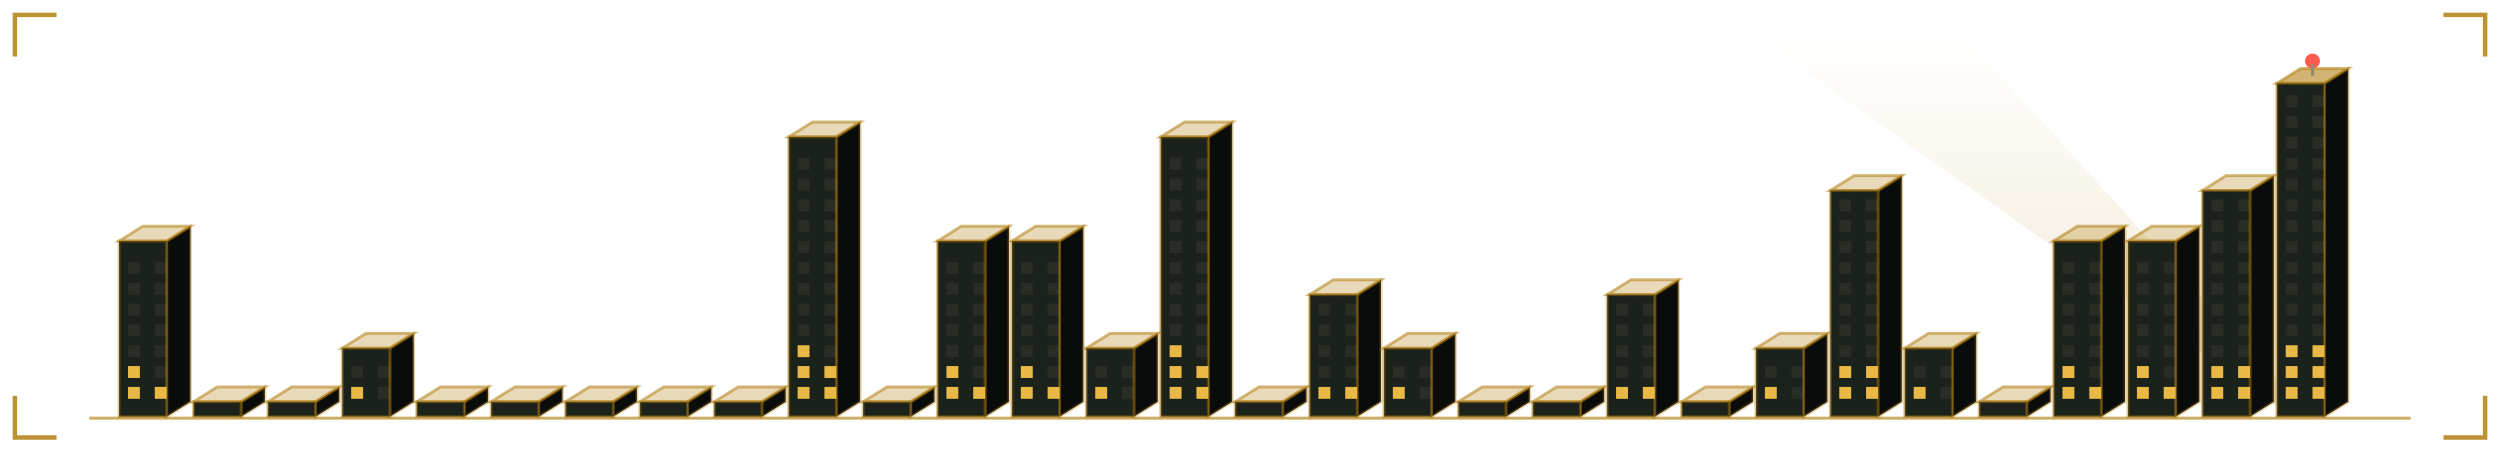
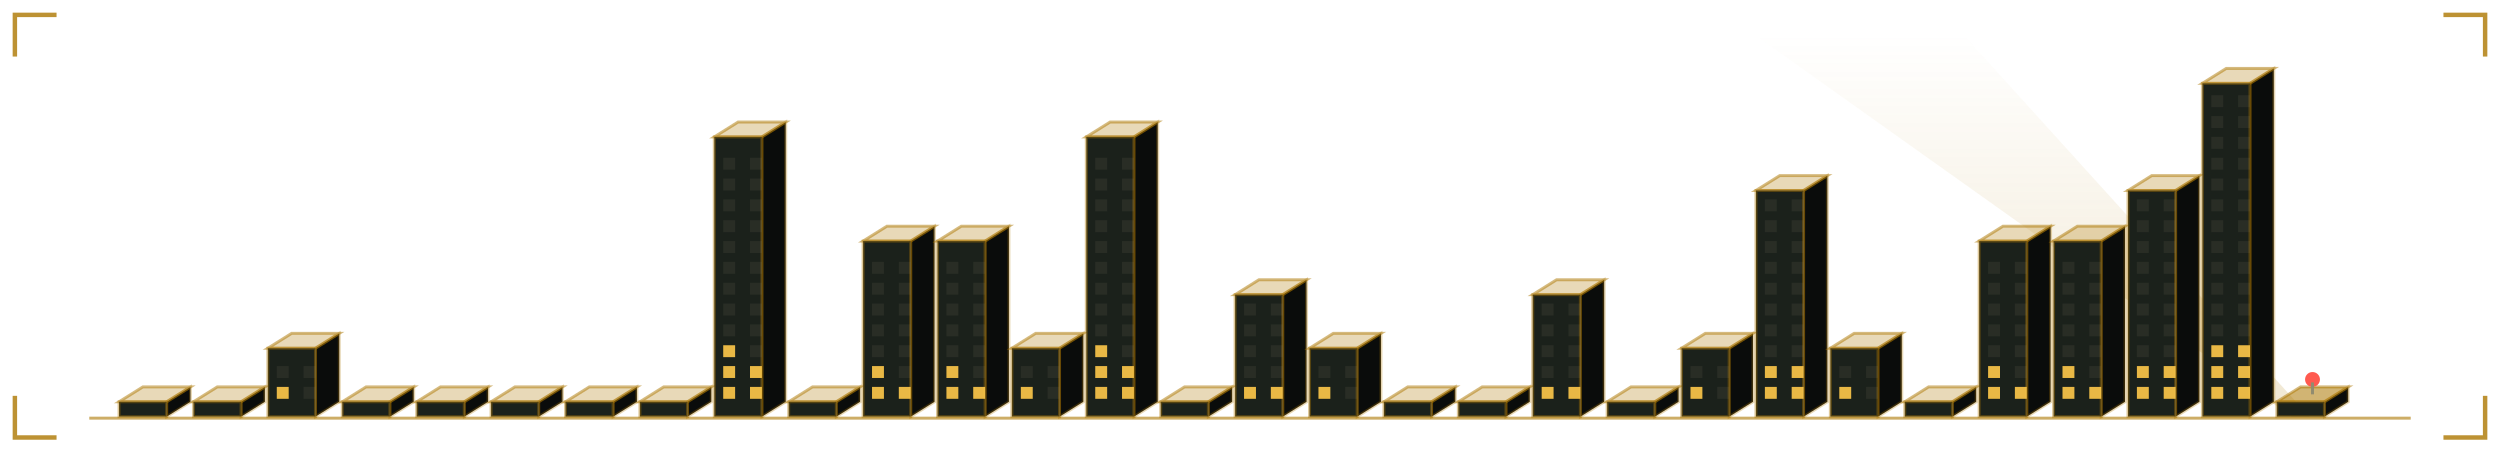
<svg xmlns="http://www.w3.org/2000/svg" viewBox="0 0 840 152" width="840" height="152" role="img" aria-labelledby="skyt skyd">
  <defs>
    <linearGradient id="skybg" x1="0" y1="0" x2="1" y2="1">
      <stop offset="0" stop-color="#1b211b" />
      <stop offset="1" stop-color="#0a0c0b" />
    </linearGradient>
  </defs>
  <style>
    .mono{font-family:ui-monospace,SFMono-Regular,Menlo,Consolas,"DejaVu Sans Mono",monospace}
    .lbl{font-size:9.5px;letter-spacing:1.6px;fill:#918c6f}
    .big{font-size:31px;font-weight:700;fill:#89763c}
    .med{font-size:15px;font-weight:700;fill:#89763c}
    .sm{font-size:11px;fill:#89763c}
    .dim{font-size:11px;fill:#918c6f}
    
    .pulse{animation:pulse 3.4s ease-in-out infinite}
    @keyframes pulse{0%,100%{opacity:1}50%{opacity:.62}}
    .win{fill:#918c6f;fill-opacity:0.12}
    .on{fill:#ffc94a;fill-opacity:0.9}
    
    .tw{animation:rise 1.1s cubic-bezier(.2,.8,.2,1) both;transform-box:fill-box;transform-origin:50% 100%}
    .fl{animation:flick 3.2s steps(1) infinite}
    .beacon{animation:blinkb 1.3s ease-in-out infinite}
    @keyframes rise{from{transform:scaleY(0.02);opacity:0}to{transform:scaleY(1);opacity:1}}
    @keyframes flick{0%,70%{fill-opacity:.9}72%,78%{fill-opacity:.15}80%,100%{fill-opacity:.9}}
    @keyframes blinkb{0%,100%{opacity:1}50%{opacity:.1}}
</style>
  <path d="M5 19V5H19M821 5H835V19M835 133V147H821M19 147H5V133" fill="none" stroke="#ac7700" stroke-width="1.5" stroke-opacity="0.8" />
  <defs>
    <linearGradient id="skyBeam" x1="0" y1="1" x2="0" y2="0">
      <stop offset="0" stop-color="#ac7700" stop-opacity="0.35" />
      <stop offset="1" stop-color="#ac7700" stop-opacity="0" />
    </linearGradient>
  </defs>
  <polygon points="770,140 776,140 660,12 590,12" fill="url(#skyBeam)" opacity="0.5">
    <animateTransform attributeName="transform" type="rotate" values="-22 773 140;30 773 140;-22 773 140" dur="11s" repeatCount="indefinite" calcMode="spline" keySplines="0.45 0 0.55 1;0.45 0 0.55 1" />
  </polygon>
  <g class="tw" style="animation-delay:0.00s">
-     <path d="M56 140V81l8 -5V135Z" fill="#0a0c0b" stroke="#ac7700" stroke-opacity="0.3" />
-     <path d="M40 81l8 -5h16l-8 5Z" fill="#ac7700" fill-opacity="0.28" stroke="#ac7700" stroke-opacity="0.5" />
-     <rect x="40" y="81" width="16" height="59" fill="#1b211b" stroke="#ac7700" stroke-opacity="0.4" />
-     <rect class="win on fl" x="43" y="130" width="4" height="4" style="animation-delay:0.00s" />
-     <rect class="win on" x="52" y="130" width="4" height="4" style="animation-delay:0.00s" />
-     <rect class="win on" x="43" y="123" width="4" height="4" style="animation-delay:0.60s" />
-     <rect class="win" x="52" y="123" width="4" height="4" />
-     <rect class="win" x="43" y="116" width="4" height="4" />
-     <rect class="win" x="52" y="116" width="4" height="4" />
-     <rect class="win" x="43" y="109" width="4" height="4" />
-     <rect class="win" x="52" y="109" width="4" height="4" />
-     <rect class="win" x="43" y="102" width="4" height="4" />
-     <rect class="win" x="52" y="102" width="4" height="4" />
-     <rect class="win" x="43" y="95" width="4" height="4" />
-     <rect class="win" x="52" y="95" width="4" height="4" />
-     <rect class="win" x="43" y="88" width="4" height="4" />
-     <rect class="win" x="52" y="88" width="4" height="4" />
+     <path d="M56 140V135l8 -5V135Z" fill="#0a0c0b" stroke="#ac7700" stroke-opacity="0.3" />
+     <path d="M40 135l8 -5h16l-8 5Z" fill="#ac7700" fill-opacity="0.28" stroke="#ac7700" stroke-opacity="0.5" />
+     <rect x="40" y="135" width="16" height="5" fill="#1b211b" stroke="#ac7700" stroke-opacity="0.4" />
  </g>
  <g class="tw" style="animation-delay:0.04s">
    <path d="M81 140V135l8 -5V135Z" fill="#0a0c0b" stroke="#ac7700" stroke-opacity="0.3" />
    <path d="M65 135l8 -5h16l-8 5Z" fill="#ac7700" fill-opacity="0.28" stroke="#ac7700" stroke-opacity="0.5" />
    <rect x="65" y="135" width="16" height="5" fill="#1b211b" stroke="#ac7700" stroke-opacity="0.4" />
  </g>
  <g class="tw" style="animation-delay:0.08s">
-     <path d="M106 140V135l8 -5V135Z" fill="#0a0c0b" stroke="#ac7700" stroke-opacity="0.3" />
-     <path d="M90 135l8 -5h16l-8 5Z" fill="#ac7700" fill-opacity="0.28" stroke="#ac7700" stroke-opacity="0.5" />
-     <rect x="90" y="135" width="16" height="5" fill="#1b211b" stroke="#ac7700" stroke-opacity="0.4" />
+     <path d="M106 140V117l8 -5V135Z" fill="#0a0c0b" stroke="#ac7700" stroke-opacity="0.3" />
+     <path d="M90 117l8 -5h16l-8 5Z" fill="#ac7700" fill-opacity="0.28" stroke="#ac7700" stroke-opacity="0.5" />
+     <rect x="90" y="117" width="16" height="23" fill="#1b211b" stroke="#ac7700" stroke-opacity="0.4" />
+     <rect class="win on" x="93" y="130" width="4" height="4" style="animation-delay:0.74s" />
+     <rect class="win" x="102" y="130" width="4" height="4" />
+     <rect class="win" x="93" y="123" width="4" height="4" />
+     <rect class="win" x="102" y="123" width="4" height="4" />
  </g>
  <g class="tw" style="animation-delay:0.12s">
-     <path d="M131 140V117l8 -5V135Z" fill="#0a0c0b" stroke="#ac7700" stroke-opacity="0.3" />
-     <path d="M115 117l8 -5h16l-8 5Z" fill="#ac7700" fill-opacity="0.28" stroke="#ac7700" stroke-opacity="0.5" />
-     <rect x="115" y="117" width="16" height="23" fill="#1b211b" stroke="#ac7700" stroke-opacity="0.4" />
-     <rect class="win on" x="118" y="130" width="4" height="4" style="animation-delay:1.11s" />
-     <rect class="win" x="127" y="130" width="4" height="4" />
-     <rect class="win" x="118" y="123" width="4" height="4" />
-     <rect class="win" x="127" y="123" width="4" height="4" />
+     <path d="M131 140V135l8 -5V135Z" fill="#0a0c0b" stroke="#ac7700" stroke-opacity="0.3" />
+     <path d="M115 135l8 -5h16l-8 5Z" fill="#ac7700" fill-opacity="0.28" stroke="#ac7700" stroke-opacity="0.5" />
+     <rect x="115" y="135" width="16" height="5" fill="#1b211b" stroke="#ac7700" stroke-opacity="0.4" />
  </g>
  <g class="tw" style="animation-delay:0.16s">
    <path d="M156 140V135l8 -5V135Z" fill="#0a0c0b" stroke="#ac7700" stroke-opacity="0.3" />
    <path d="M140 135l8 -5h16l-8 5Z" fill="#ac7700" fill-opacity="0.28" stroke="#ac7700" stroke-opacity="0.5" />
    <rect x="140" y="135" width="16" height="5" fill="#1b211b" stroke="#ac7700" stroke-opacity="0.4" />
  </g>
  <g class="tw" style="animation-delay:0.20s">
    <path d="M181 140V135l8 -5V135Z" fill="#0a0c0b" stroke="#ac7700" stroke-opacity="0.3" />
    <path d="M165 135l8 -5h16l-8 5Z" fill="#ac7700" fill-opacity="0.28" stroke="#ac7700" stroke-opacity="0.5" />
    <rect x="165" y="135" width="16" height="5" fill="#1b211b" stroke="#ac7700" stroke-opacity="0.4" />
  </g>
  <g class="tw" style="animation-delay:0.24s">
    <path d="M206 140V135l8 -5V135Z" fill="#0a0c0b" stroke="#ac7700" stroke-opacity="0.3" />
    <path d="M190 135l8 -5h16l-8 5Z" fill="#ac7700" fill-opacity="0.28" stroke="#ac7700" stroke-opacity="0.5" />
    <rect x="190" y="135" width="16" height="5" fill="#1b211b" stroke="#ac7700" stroke-opacity="0.4" />
  </g>
  <g class="tw" style="animation-delay:0.28s">
    <path d="M231 140V135l8 -5V135Z" fill="#0a0c0b" stroke="#ac7700" stroke-opacity="0.3" />
    <path d="M215 135l8 -5h16l-8 5Z" fill="#ac7700" fill-opacity="0.28" stroke="#ac7700" stroke-opacity="0.5" />
    <rect x="215" y="135" width="16" height="5" fill="#1b211b" stroke="#ac7700" stroke-opacity="0.4" />
  </g>
  <g class="tw" style="animation-delay:0.32s">
-     <path d="M256 140V135l8 -5V135Z" fill="#0a0c0b" stroke="#ac7700" stroke-opacity="0.3" />
-     <path d="M240 135l8 -5h16l-8 5Z" fill="#ac7700" fill-opacity="0.28" stroke="#ac7700" stroke-opacity="0.5" />
-     <rect x="240" y="135" width="16" height="5" fill="#1b211b" stroke="#ac7700" stroke-opacity="0.4" />
+     <path d="M256 140V46l8 -5V135Z" fill="#0a0c0b" stroke="#ac7700" stroke-opacity="0.3" />
+     <path d="M240 46l8 -5h16l-8 5Z" fill="#ac7700" fill-opacity="0.28" stroke="#ac7700" stroke-opacity="0.5" />
+     <rect x="240" y="46" width="16" height="94" fill="#1b211b" stroke="#ac7700" stroke-opacity="0.4" />
+     <rect class="win on" x="243" y="130" width="4" height="4" style="animation-delay:2.96s" />
+     <rect class="win on" x="252" y="130" width="4" height="4" style="animation-delay:2.96s" />
+     <rect class="win on" x="243" y="123" width="4" height="4" style="animation-delay:0.56s" />
+     <rect class="win on fl" x="252" y="123" width="4" height="4" style="animation-delay:0.56s" />
+     <rect class="win on fl" x="243" y="116" width="4" height="4" style="animation-delay:1.16s" />
+     <rect class="win" x="252" y="116" width="4" height="4" />
+     <rect class="win" x="243" y="109" width="4" height="4" />
+     <rect class="win" x="252" y="109" width="4" height="4" />
+     <rect class="win" x="243" y="102" width="4" height="4" />
+     <rect class="win" x="252" y="102" width="4" height="4" />
+     <rect class="win" x="243" y="95" width="4" height="4" />
+     <rect class="win" x="252" y="95" width="4" height="4" />
+     <rect class="win" x="243" y="88" width="4" height="4" />
+     <rect class="win" x="252" y="88" width="4" height="4" />
+     <rect class="win" x="243" y="81" width="4" height="4" />
+     <rect class="win" x="252" y="81" width="4" height="4" />
+     <rect class="win" x="243" y="74" width="4" height="4" />
+     <rect class="win" x="252" y="74" width="4" height="4" />
+     <rect class="win" x="243" y="67" width="4" height="4" />
+     <rect class="win" x="252" y="67" width="4" height="4" />
+     <rect class="win" x="243" y="60" width="4" height="4" />
+     <rect class="win" x="252" y="60" width="4" height="4" />
+     <rect class="win" x="243" y="53" width="4" height="4" />
+     <rect class="win" x="252" y="53" width="4" height="4" />
  </g>
  <g class="tw" style="animation-delay:0.36s">
-     <path d="M281 140V46l8 -5V135Z" fill="#0a0c0b" stroke="#ac7700" stroke-opacity="0.3" />
-     <path d="M265 46l8 -5h16l-8 5Z" fill="#ac7700" fill-opacity="0.28" stroke="#ac7700" stroke-opacity="0.5" />
-     <rect x="265" y="46" width="16" height="94" fill="#1b211b" stroke="#ac7700" stroke-opacity="0.4" />
-     <rect class="win on" x="268" y="130" width="4" height="4" style="animation-delay:0.33s" />
-     <rect class="win on fl" x="277" y="130" width="4" height="4" style="animation-delay:0.33s" />
-     <rect class="win on fl" x="268" y="123" width="4" height="4" style="animation-delay:0.93s" />
-     <rect class="win on" x="277" y="123" width="4" height="4" style="animation-delay:0.93s" />
-     <rect class="win on" x="268" y="116" width="4" height="4" style="animation-delay:1.53s" />
-     <rect class="win" x="277" y="116" width="4" height="4" />
-     <rect class="win" x="268" y="109" width="4" height="4" />
-     <rect class="win" x="277" y="109" width="4" height="4" />
-     <rect class="win" x="268" y="102" width="4" height="4" />
-     <rect class="win" x="277" y="102" width="4" height="4" />
-     <rect class="win" x="268" y="95" width="4" height="4" />
-     <rect class="win" x="277" y="95" width="4" height="4" />
-     <rect class="win" x="268" y="88" width="4" height="4" />
-     <rect class="win" x="277" y="88" width="4" height="4" />
-     <rect class="win" x="268" y="81" width="4" height="4" />
-     <rect class="win" x="277" y="81" width="4" height="4" />
-     <rect class="win" x="268" y="74" width="4" height="4" />
-     <rect class="win" x="277" y="74" width="4" height="4" />
-     <rect class="win" x="268" y="67" width="4" height="4" />
-     <rect class="win" x="277" y="67" width="4" height="4" />
-     <rect class="win" x="268" y="60" width="4" height="4" />
-     <rect class="win" x="277" y="60" width="4" height="4" />
-     <rect class="win" x="268" y="53" width="4" height="4" />
-     <rect class="win" x="277" y="53" width="4" height="4" />
+     <path d="M281 140V135l8 -5V135Z" fill="#0a0c0b" stroke="#ac7700" stroke-opacity="0.3" />
+     <path d="M265 135l8 -5h16l-8 5Z" fill="#ac7700" fill-opacity="0.28" stroke="#ac7700" stroke-opacity="0.5" />
+     <rect x="265" y="135" width="16" height="5" fill="#1b211b" stroke="#ac7700" stroke-opacity="0.4" />
  </g>
  <g class="tw" style="animation-delay:0.40s">
-     <path d="M306 140V135l8 -5V135Z" fill="#0a0c0b" stroke="#ac7700" stroke-opacity="0.3" />
-     <path d="M290 135l8 -5h16l-8 5Z" fill="#ac7700" fill-opacity="0.28" stroke="#ac7700" stroke-opacity="0.5" />
-     <rect x="290" y="135" width="16" height="5" fill="#1b211b" stroke="#ac7700" stroke-opacity="0.4" />
+     <path d="M306 140V81l8 -5V135Z" fill="#0a0c0b" stroke="#ac7700" stroke-opacity="0.3" />
+     <path d="M290 81l8 -5h16l-8 5Z" fill="#ac7700" fill-opacity="0.28" stroke="#ac7700" stroke-opacity="0.5" />
+     <rect x="290" y="81" width="16" height="59" fill="#1b211b" stroke="#ac7700" stroke-opacity="0.4" />
+     <rect class="win on fl" x="293" y="130" width="4" height="4" style="animation-delay:0.70s" />
+     <rect class="win on" x="302" y="130" width="4" height="4" style="animation-delay:0.70s" />
+     <rect class="win on" x="293" y="123" width="4" height="4" style="animation-delay:1.30s" />
+     <rect class="win" x="302" y="123" width="4" height="4" />
+     <rect class="win" x="293" y="116" width="4" height="4" />
+     <rect class="win" x="302" y="116" width="4" height="4" />
+     <rect class="win" x="293" y="109" width="4" height="4" />
+     <rect class="win" x="302" y="109" width="4" height="4" />
+     <rect class="win" x="293" y="102" width="4" height="4" />
+     <rect class="win" x="302" y="102" width="4" height="4" />
+     <rect class="win" x="293" y="95" width="4" height="4" />
+     <rect class="win" x="302" y="95" width="4" height="4" />
+     <rect class="win" x="293" y="88" width="4" height="4" />
+     <rect class="win" x="302" y="88" width="4" height="4" />
  </g>
  <g class="tw" style="animation-delay:0.44s">
    <path d="M331 140V81l8 -5V135Z" fill="#0a0c0b" stroke="#ac7700" stroke-opacity="0.3" />
    <path d="M315 81l8 -5h16l-8 5Z" fill="#ac7700" fill-opacity="0.28" stroke="#ac7700" stroke-opacity="0.5" />
    <rect x="315" y="81" width="16" height="59" fill="#1b211b" stroke="#ac7700" stroke-opacity="0.4" />
    <rect class="win on" x="318" y="130" width="4" height="4" style="animation-delay:1.07s" />
    <rect class="win on" x="327" y="130" width="4" height="4" style="animation-delay:1.07s" />
    <rect class="win on" x="318" y="123" width="4" height="4" style="animation-delay:1.67s" />
    <rect class="win" x="327" y="123" width="4" height="4" />
    <rect class="win" x="318" y="116" width="4" height="4" />
    <rect class="win" x="327" y="116" width="4" height="4" />
    <rect class="win" x="318" y="109" width="4" height="4" />
    <rect class="win" x="327" y="109" width="4" height="4" />
    <rect class="win" x="318" y="102" width="4" height="4" />
    <rect class="win" x="327" y="102" width="4" height="4" />
    <rect class="win" x="318" y="95" width="4" height="4" />
    <rect class="win" x="327" y="95" width="4" height="4" />
    <rect class="win" x="318" y="88" width="4" height="4" />
    <rect class="win" x="327" y="88" width="4" height="4" />
  </g>
  <g class="tw" style="animation-delay:0.48s">
-     <path d="M356 140V81l8 -5V135Z" fill="#0a0c0b" stroke="#ac7700" stroke-opacity="0.3" />
-     <path d="M340 81l8 -5h16l-8 5Z" fill="#ac7700" fill-opacity="0.28" stroke="#ac7700" stroke-opacity="0.5" />
-     <rect x="340" y="81" width="16" height="59" fill="#1b211b" stroke="#ac7700" stroke-opacity="0.4" />
+     <path d="M356 140V117l8 -5V135Z" fill="#0a0c0b" stroke="#ac7700" stroke-opacity="0.3" />
+     <path d="M340 117l8 -5h16l-8 5Z" fill="#ac7700" fill-opacity="0.28" stroke="#ac7700" stroke-opacity="0.5" />
+     <rect x="340" y="117" width="16" height="23" fill="#1b211b" stroke="#ac7700" stroke-opacity="0.4" />
    <rect class="win on" x="343" y="130" width="4" height="4" style="animation-delay:1.44s" />
-     <rect class="win on" x="352" y="130" width="4" height="4" style="animation-delay:1.44s" />
-     <rect class="win on" x="343" y="123" width="4" height="4" style="animation-delay:2.04s" />
+     <rect class="win" x="352" y="130" width="4" height="4" />
+     <rect class="win" x="343" y="123" width="4" height="4" />
    <rect class="win" x="352" y="123" width="4" height="4" />
-     <rect class="win" x="343" y="116" width="4" height="4" />
-     <rect class="win" x="352" y="116" width="4" height="4" />
-     <rect class="win" x="343" y="109" width="4" height="4" />
-     <rect class="win" x="352" y="109" width="4" height="4" />
-     <rect class="win" x="343" y="102" width="4" height="4" />
-     <rect class="win" x="352" y="102" width="4" height="4" />
-     <rect class="win" x="343" y="95" width="4" height="4" />
-     <rect class="win" x="352" y="95" width="4" height="4" />
-     <rect class="win" x="343" y="88" width="4" height="4" />
-     <rect class="win" x="352" y="88" width="4" height="4" />
  </g>
  <g class="tw" style="animation-delay:0.52s">
-     <path d="M381 140V117l8 -5V135Z" fill="#0a0c0b" stroke="#ac7700" stroke-opacity="0.3" />
-     <path d="M365 117l8 -5h16l-8 5Z" fill="#ac7700" fill-opacity="0.28" stroke="#ac7700" stroke-opacity="0.5" />
-     <rect x="365" y="117" width="16" height="23" fill="#1b211b" stroke="#ac7700" stroke-opacity="0.4" />
+     <path d="M381 140V46l8 -5V135Z" fill="#0a0c0b" stroke="#ac7700" stroke-opacity="0.3" />
+     <path d="M365 46l8 -5h16l-8 5Z" fill="#ac7700" fill-opacity="0.28" stroke="#ac7700" stroke-opacity="0.5" />
+     <rect x="365" y="46" width="16" height="94" fill="#1b211b" stroke="#ac7700" stroke-opacity="0.4" />
    <rect class="win on" x="368" y="130" width="4" height="4" style="animation-delay:1.81s" />
-     <rect class="win" x="377" y="130" width="4" height="4" />
-     <rect class="win" x="368" y="123" width="4" height="4" />
-     <rect class="win" x="377" y="123" width="4" height="4" />
+     <rect class="win on" x="377" y="130" width="4" height="4" style="animation-delay:1.81s" />
+     <rect class="win on" x="368" y="123" width="4" height="4" style="animation-delay:2.41s" />
+     <rect class="win on fl" x="377" y="123" width="4" height="4" style="animation-delay:2.41s" />
+     <rect class="win on fl" x="368" y="116" width="4" height="4" style="animation-delay:0.01s" />
+     <rect class="win" x="377" y="116" width="4" height="4" />
+     <rect class="win" x="368" y="109" width="4" height="4" />
+     <rect class="win" x="377" y="109" width="4" height="4" />
+     <rect class="win" x="368" y="102" width="4" height="4" />
+     <rect class="win" x="377" y="102" width="4" height="4" />
+     <rect class="win" x="368" y="95" width="4" height="4" />
+     <rect class="win" x="377" y="95" width="4" height="4" />
+     <rect class="win" x="368" y="88" width="4" height="4" />
+     <rect class="win" x="377" y="88" width="4" height="4" />
+     <rect class="win" x="368" y="81" width="4" height="4" />
+     <rect class="win" x="377" y="81" width="4" height="4" />
+     <rect class="win" x="368" y="74" width="4" height="4" />
+     <rect class="win" x="377" y="74" width="4" height="4" />
+     <rect class="win" x="368" y="67" width="4" height="4" />
+     <rect class="win" x="377" y="67" width="4" height="4" />
+     <rect class="win" x="368" y="60" width="4" height="4" />
+     <rect class="win" x="377" y="60" width="4" height="4" />
+     <rect class="win" x="368" y="53" width="4" height="4" />
+     <rect class="win" x="377" y="53" width="4" height="4" />
  </g>
  <g class="tw" style="animation-delay:0.56s">
-     <path d="M406 140V46l8 -5V135Z" fill="#0a0c0b" stroke="#ac7700" stroke-opacity="0.3" />
-     <path d="M390 46l8 -5h16l-8 5Z" fill="#ac7700" fill-opacity="0.28" stroke="#ac7700" stroke-opacity="0.5" />
-     <rect x="390" y="46" width="16" height="94" fill="#1b211b" stroke="#ac7700" stroke-opacity="0.4" />
-     <rect class="win on" x="393" y="130" width="4" height="4" style="animation-delay:2.18s" />
-     <rect class="win on fl" x="402" y="130" width="4" height="4" style="animation-delay:2.18s" />
-     <rect class="win on fl" x="393" y="123" width="4" height="4" style="animation-delay:2.78s" />
-     <rect class="win on" x="402" y="123" width="4" height="4" style="animation-delay:2.78s" />
-     <rect class="win on" x="393" y="116" width="4" height="4" style="animation-delay:0.38s" />
-     <rect class="win" x="402" y="116" width="4" height="4" />
-     <rect class="win" x="393" y="109" width="4" height="4" />
-     <rect class="win" x="402" y="109" width="4" height="4" />
-     <rect class="win" x="393" y="102" width="4" height="4" />
-     <rect class="win" x="402" y="102" width="4" height="4" />
-     <rect class="win" x="393" y="95" width="4" height="4" />
-     <rect class="win" x="402" y="95" width="4" height="4" />
-     <rect class="win" x="393" y="88" width="4" height="4" />
-     <rect class="win" x="402" y="88" width="4" height="4" />
-     <rect class="win" x="393" y="81" width="4" height="4" />
-     <rect class="win" x="402" y="81" width="4" height="4" />
-     <rect class="win" x="393" y="74" width="4" height="4" />
-     <rect class="win" x="402" y="74" width="4" height="4" />
-     <rect class="win" x="393" y="67" width="4" height="4" />
-     <rect class="win" x="402" y="67" width="4" height="4" />
-     <rect class="win" x="393" y="60" width="4" height="4" />
-     <rect class="win" x="402" y="60" width="4" height="4" />
-     <rect class="win" x="393" y="53" width="4" height="4" />
-     <rect class="win" x="402" y="53" width="4" height="4" />
+     <path d="M406 140V135l8 -5V135Z" fill="#0a0c0b" stroke="#ac7700" stroke-opacity="0.3" />
+     <path d="M390 135l8 -5h16l-8 5Z" fill="#ac7700" fill-opacity="0.28" stroke="#ac7700" stroke-opacity="0.5" />
+     <rect x="390" y="135" width="16" height="5" fill="#1b211b" stroke="#ac7700" stroke-opacity="0.4" />
  </g>
  <g class="tw" style="animation-delay:0.60s">
-     <path d="M431 140V135l8 -5V135Z" fill="#0a0c0b" stroke="#ac7700" stroke-opacity="0.3" />
-     <path d="M415 135l8 -5h16l-8 5Z" fill="#ac7700" fill-opacity="0.28" stroke="#ac7700" stroke-opacity="0.5" />
-     <rect x="415" y="135" width="16" height="5" fill="#1b211b" stroke="#ac7700" stroke-opacity="0.4" />
+     <path d="M431 140V99l8 -5V135Z" fill="#0a0c0b" stroke="#ac7700" stroke-opacity="0.3" />
+     <path d="M415 99l8 -5h16l-8 5Z" fill="#ac7700" fill-opacity="0.28" stroke="#ac7700" stroke-opacity="0.5" />
+     <rect x="415" y="99" width="16" height="41" fill="#1b211b" stroke="#ac7700" stroke-opacity="0.4" />
+     <rect class="win on fl" x="418" y="130" width="4" height="4" style="animation-delay:2.55s" />
+     <rect class="win on" x="427" y="130" width="4" height="4" style="animation-delay:2.55s" />
+     <rect class="win" x="418" y="123" width="4" height="4" />
+     <rect class="win" x="427" y="123" width="4" height="4" />
+     <rect class="win" x="418" y="116" width="4" height="4" />
+     <rect class="win" x="427" y="116" width="4" height="4" />
+     <rect class="win" x="418" y="109" width="4" height="4" />
+     <rect class="win" x="427" y="109" width="4" height="4" />
+     <rect class="win" x="418" y="102" width="4" height="4" />
+     <rect class="win" x="427" y="102" width="4" height="4" />
  </g>
  <g class="tw" style="animation-delay:0.64s">
-     <path d="M456 140V99l8 -5V135Z" fill="#0a0c0b" stroke="#ac7700" stroke-opacity="0.3" />
-     <path d="M440 99l8 -5h16l-8 5Z" fill="#ac7700" fill-opacity="0.28" stroke="#ac7700" stroke-opacity="0.5" />
-     <rect x="440" y="99" width="16" height="41" fill="#1b211b" stroke="#ac7700" stroke-opacity="0.4" />
+     <path d="M456 140V117l8 -5V135Z" fill="#0a0c0b" stroke="#ac7700" stroke-opacity="0.3" />
+     <path d="M440 117l8 -5h16l-8 5Z" fill="#ac7700" fill-opacity="0.28" stroke="#ac7700" stroke-opacity="0.5" />
+     <rect x="440" y="117" width="16" height="23" fill="#1b211b" stroke="#ac7700" stroke-opacity="0.4" />
    <rect class="win on" x="443" y="130" width="4" height="4" style="animation-delay:2.92s" />
-     <rect class="win on" x="452" y="130" width="4" height="4" style="animation-delay:2.92s" />
+     <rect class="win" x="452" y="130" width="4" height="4" />
    <rect class="win" x="443" y="123" width="4" height="4" />
    <rect class="win" x="452" y="123" width="4" height="4" />
-     <rect class="win" x="443" y="116" width="4" height="4" />
-     <rect class="win" x="452" y="116" width="4" height="4" />
-     <rect class="win" x="443" y="109" width="4" height="4" />
-     <rect class="win" x="452" y="109" width="4" height="4" />
-     <rect class="win" x="443" y="102" width="4" height="4" />
-     <rect class="win" x="452" y="102" width="4" height="4" />
  </g>
  <g class="tw" style="animation-delay:0.68s">
-     <path d="M481 140V117l8 -5V135Z" fill="#0a0c0b" stroke="#ac7700" stroke-opacity="0.3" />
-     <path d="M465 117l8 -5h16l-8 5Z" fill="#ac7700" fill-opacity="0.28" stroke="#ac7700" stroke-opacity="0.5" />
-     <rect x="465" y="117" width="16" height="23" fill="#1b211b" stroke="#ac7700" stroke-opacity="0.4" />
-     <rect class="win on" x="468" y="130" width="4" height="4" style="animation-delay:0.29s" />
-     <rect class="win" x="477" y="130" width="4" height="4" />
-     <rect class="win" x="468" y="123" width="4" height="4" />
-     <rect class="win" x="477" y="123" width="4" height="4" />
+     <path d="M481 140V135l8 -5V135Z" fill="#0a0c0b" stroke="#ac7700" stroke-opacity="0.3" />
+     <path d="M465 135l8 -5h16l-8 5Z" fill="#ac7700" fill-opacity="0.28" stroke="#ac7700" stroke-opacity="0.5" />
+     <rect x="465" y="135" width="16" height="5" fill="#1b211b" stroke="#ac7700" stroke-opacity="0.4" />
  </g>
  <g class="tw" style="animation-delay:0.72s">
    <path d="M506 140V135l8 -5V135Z" fill="#0a0c0b" stroke="#ac7700" stroke-opacity="0.3" />
    <path d="M490 135l8 -5h16l-8 5Z" fill="#ac7700" fill-opacity="0.28" stroke="#ac7700" stroke-opacity="0.5" />
    <rect x="490" y="135" width="16" height="5" fill="#1b211b" stroke="#ac7700" stroke-opacity="0.4" />
  </g>
  <g class="tw" style="animation-delay:0.76s">
-     <path d="M531 140V135l8 -5V135Z" fill="#0a0c0b" stroke="#ac7700" stroke-opacity="0.3" />
-     <path d="M515 135l8 -5h16l-8 5Z" fill="#ac7700" fill-opacity="0.28" stroke="#ac7700" stroke-opacity="0.5" />
-     <rect x="515" y="135" width="16" height="5" fill="#1b211b" stroke="#ac7700" stroke-opacity="0.4" />
+     <path d="M531 140V99l8 -5V135Z" fill="#0a0c0b" stroke="#ac7700" stroke-opacity="0.3" />
+     <path d="M515 99l8 -5h16l-8 5Z" fill="#ac7700" fill-opacity="0.28" stroke="#ac7700" stroke-opacity="0.5" />
+     <rect x="515" y="99" width="16" height="41" fill="#1b211b" stroke="#ac7700" stroke-opacity="0.4" />
+     <rect class="win on" x="518" y="130" width="4" height="4" style="animation-delay:1.03s" />
+     <rect class="win on fl" x="527" y="130" width="4" height="4" style="animation-delay:1.03s" />
+     <rect class="win" x="518" y="123" width="4" height="4" />
+     <rect class="win" x="527" y="123" width="4" height="4" />
+     <rect class="win" x="518" y="116" width="4" height="4" />
+     <rect class="win" x="527" y="116" width="4" height="4" />
+     <rect class="win" x="518" y="109" width="4" height="4" />
+     <rect class="win" x="527" y="109" width="4" height="4" />
+     <rect class="win" x="518" y="102" width="4" height="4" />
+     <rect class="win" x="527" y="102" width="4" height="4" />
  </g>
  <g class="tw" style="animation-delay:0.80s">
-     <path d="M556 140V99l8 -5V135Z" fill="#0a0c0b" stroke="#ac7700" stroke-opacity="0.3" />
-     <path d="M540 99l8 -5h16l-8 5Z" fill="#ac7700" fill-opacity="0.28" stroke="#ac7700" stroke-opacity="0.5" />
-     <rect x="540" y="99" width="16" height="41" fill="#1b211b" stroke="#ac7700" stroke-opacity="0.4" />
-     <rect class="win on fl" x="543" y="130" width="4" height="4" style="animation-delay:1.40s" />
-     <rect class="win on" x="552" y="130" width="4" height="4" style="animation-delay:1.40s" />
-     <rect class="win" x="543" y="123" width="4" height="4" />
-     <rect class="win" x="552" y="123" width="4" height="4" />
-     <rect class="win" x="543" y="116" width="4" height="4" />
-     <rect class="win" x="552" y="116" width="4" height="4" />
-     <rect class="win" x="543" y="109" width="4" height="4" />
-     <rect class="win" x="552" y="109" width="4" height="4" />
-     <rect class="win" x="543" y="102" width="4" height="4" />
-     <rect class="win" x="552" y="102" width="4" height="4" />
+     <path d="M556 140V135l8 -5V135Z" fill="#0a0c0b" stroke="#ac7700" stroke-opacity="0.3" />
+     <path d="M540 135l8 -5h16l-8 5Z" fill="#ac7700" fill-opacity="0.28" stroke="#ac7700" stroke-opacity="0.5" />
+     <rect x="540" y="135" width="16" height="5" fill="#1b211b" stroke="#ac7700" stroke-opacity="0.4" />
  </g>
  <g class="tw" style="animation-delay:0.84s">
-     <path d="M581 140V135l8 -5V135Z" fill="#0a0c0b" stroke="#ac7700" stroke-opacity="0.3" />
-     <path d="M565 135l8 -5h16l-8 5Z" fill="#ac7700" fill-opacity="0.28" stroke="#ac7700" stroke-opacity="0.5" />
-     <rect x="565" y="135" width="16" height="5" fill="#1b211b" stroke="#ac7700" stroke-opacity="0.4" />
+     <path d="M581 140V117l8 -5V135Z" fill="#0a0c0b" stroke="#ac7700" stroke-opacity="0.3" />
+     <path d="M565 117l8 -5h16l-8 5Z" fill="#ac7700" fill-opacity="0.28" stroke="#ac7700" stroke-opacity="0.5" />
+     <rect x="565" y="117" width="16" height="23" fill="#1b211b" stroke="#ac7700" stroke-opacity="0.4" />
+     <rect class="win on" x="568" y="130" width="4" height="4" style="animation-delay:1.77s" />
+     <rect class="win" x="577" y="130" width="4" height="4" />
+     <rect class="win" x="568" y="123" width="4" height="4" />
+     <rect class="win" x="577" y="123" width="4" height="4" />
  </g>
  <g class="tw" style="animation-delay:0.88s">
-     <path d="M606 140V117l8 -5V135Z" fill="#0a0c0b" stroke="#ac7700" stroke-opacity="0.3" />
-     <path d="M590 117l8 -5h16l-8 5Z" fill="#ac7700" fill-opacity="0.28" stroke="#ac7700" stroke-opacity="0.5" />
-     <rect x="590" y="117" width="16" height="23" fill="#1b211b" stroke="#ac7700" stroke-opacity="0.4" />
+     <path d="M606 140V64l8 -5V135Z" fill="#0a0c0b" stroke="#ac7700" stroke-opacity="0.3" />
+     <path d="M590 64l8 -5h16l-8 5Z" fill="#ac7700" fill-opacity="0.28" stroke="#ac7700" stroke-opacity="0.5" />
+     <rect x="590" y="64" width="16" height="76" fill="#1b211b" stroke="#ac7700" stroke-opacity="0.4" />
    <rect class="win on" x="593" y="130" width="4" height="4" style="animation-delay:2.14s" />
-     <rect class="win" x="602" y="130" width="4" height="4" />
-     <rect class="win" x="593" y="123" width="4" height="4" />
-     <rect class="win" x="602" y="123" width="4" height="4" />
+     <rect class="win on" x="602" y="130" width="4" height="4" style="animation-delay:2.14s" />
+     <rect class="win on" x="593" y="123" width="4" height="4" style="animation-delay:2.74s" />
+     <rect class="win on" x="602" y="123" width="4" height="4" style="animation-delay:2.74s" />
+     <rect class="win" x="593" y="116" width="4" height="4" />
+     <rect class="win" x="602" y="116" width="4" height="4" />
+     <rect class="win" x="593" y="109" width="4" height="4" />
+     <rect class="win" x="602" y="109" width="4" height="4" />
+     <rect class="win" x="593" y="102" width="4" height="4" />
+     <rect class="win" x="602" y="102" width="4" height="4" />
+     <rect class="win" x="593" y="95" width="4" height="4" />
+     <rect class="win" x="602" y="95" width="4" height="4" />
+     <rect class="win" x="593" y="88" width="4" height="4" />
+     <rect class="win" x="602" y="88" width="4" height="4" />
+     <rect class="win" x="593" y="81" width="4" height="4" />
+     <rect class="win" x="602" y="81" width="4" height="4" />
+     <rect class="win" x="593" y="74" width="4" height="4" />
+     <rect class="win" x="602" y="74" width="4" height="4" />
+     <rect class="win" x="593" y="67" width="4" height="4" />
+     <rect class="win" x="602" y="67" width="4" height="4" />
  </g>
  <g class="tw" style="animation-delay:0.92s">
-     <path d="M631 140V64l8 -5V135Z" fill="#0a0c0b" stroke="#ac7700" stroke-opacity="0.3" />
-     <path d="M615 64l8 -5h16l-8 5Z" fill="#ac7700" fill-opacity="0.28" stroke="#ac7700" stroke-opacity="0.5" />
-     <rect x="615" y="64" width="16" height="76" fill="#1b211b" stroke="#ac7700" stroke-opacity="0.4" />
+     <path d="M631 140V117l8 -5V135Z" fill="#0a0c0b" stroke="#ac7700" stroke-opacity="0.3" />
+     <path d="M615 117l8 -5h16l-8 5Z" fill="#ac7700" fill-opacity="0.28" stroke="#ac7700" stroke-opacity="0.5" />
+     <rect x="615" y="117" width="16" height="23" fill="#1b211b" stroke="#ac7700" stroke-opacity="0.4" />
    <rect class="win on" x="618" y="130" width="4" height="4" style="animation-delay:2.51s" />
-     <rect class="win on" x="627" y="130" width="4" height="4" style="animation-delay:2.51s" />
-     <rect class="win on" x="618" y="123" width="4" height="4" style="animation-delay:0.11s" />
-     <rect class="win on fl" x="627" y="123" width="4" height="4" style="animation-delay:0.11s" />
-     <rect class="win" x="618" y="116" width="4" height="4" />
-     <rect class="win" x="627" y="116" width="4" height="4" />
-     <rect class="win" x="618" y="109" width="4" height="4" />
-     <rect class="win" x="627" y="109" width="4" height="4" />
-     <rect class="win" x="618" y="102" width="4" height="4" />
-     <rect class="win" x="627" y="102" width="4" height="4" />
-     <rect class="win" x="618" y="95" width="4" height="4" />
-     <rect class="win" x="627" y="95" width="4" height="4" />
-     <rect class="win" x="618" y="88" width="4" height="4" />
-     <rect class="win" x="627" y="88" width="4" height="4" />
-     <rect class="win" x="618" y="81" width="4" height="4" />
-     <rect class="win" x="627" y="81" width="4" height="4" />
-     <rect class="win" x="618" y="74" width="4" height="4" />
-     <rect class="win" x="627" y="74" width="4" height="4" />
-     <rect class="win" x="618" y="67" width="4" height="4" />
-     <rect class="win" x="627" y="67" width="4" height="4" />
+     <rect class="win" x="627" y="130" width="4" height="4" />
+     <rect class="win" x="618" y="123" width="4" height="4" />
+     <rect class="win" x="627" y="123" width="4" height="4" />
  </g>
  <g class="tw" style="animation-delay:0.96s">
-     <path d="M656 140V117l8 -5V135Z" fill="#0a0c0b" stroke="#ac7700" stroke-opacity="0.3" />
-     <path d="M640 117l8 -5h16l-8 5Z" fill="#ac7700" fill-opacity="0.28" stroke="#ac7700" stroke-opacity="0.5" />
-     <rect x="640" y="117" width="16" height="23" fill="#1b211b" stroke="#ac7700" stroke-opacity="0.4" />
-     <rect class="win on" x="643" y="130" width="4" height="4" style="animation-delay:2.88s" />
-     <rect class="win" x="652" y="130" width="4" height="4" />
-     <rect class="win" x="643" y="123" width="4" height="4" />
-     <rect class="win" x="652" y="123" width="4" height="4" />
+     <path d="M656 140V135l8 -5V135Z" fill="#0a0c0b" stroke="#ac7700" stroke-opacity="0.3" />
+     <path d="M640 135l8 -5h16l-8 5Z" fill="#ac7700" fill-opacity="0.28" stroke="#ac7700" stroke-opacity="0.5" />
+     <rect x="640" y="135" width="16" height="5" fill="#1b211b" stroke="#ac7700" stroke-opacity="0.4" />
  </g>
  <g class="tw" style="animation-delay:1.00s">
-     <path d="M681 140V135l8 -5V135Z" fill="#0a0c0b" stroke="#ac7700" stroke-opacity="0.3" />
-     <path d="M665 135l8 -5h16l-8 5Z" fill="#ac7700" fill-opacity="0.28" stroke="#ac7700" stroke-opacity="0.5" />
-     <rect x="665" y="135" width="16" height="5" fill="#1b211b" stroke="#ac7700" stroke-opacity="0.4" />
+     <path d="M681 140V81l8 -5V135Z" fill="#0a0c0b" stroke="#ac7700" stroke-opacity="0.3" />
+     <path d="M665 81l8 -5h16l-8 5Z" fill="#ac7700" fill-opacity="0.28" stroke="#ac7700" stroke-opacity="0.5" />
+     <rect x="665" y="81" width="16" height="59" fill="#1b211b" stroke="#ac7700" stroke-opacity="0.4" />
+     <rect class="win on fl" x="668" y="130" width="4" height="4" style="animation-delay:0.25s" />
+     <rect class="win on" x="677" y="130" width="4" height="4" style="animation-delay:0.25s" />
+     <rect class="win on" x="668" y="123" width="4" height="4" style="animation-delay:0.85s" />
+     <rect class="win" x="677" y="123" width="4" height="4" />
+     <rect class="win" x="668" y="116" width="4" height="4" />
+     <rect class="win" x="677" y="116" width="4" height="4" />
+     <rect class="win" x="668" y="109" width="4" height="4" />
+     <rect class="win" x="677" y="109" width="4" height="4" />
+     <rect class="win" x="668" y="102" width="4" height="4" />
+     <rect class="win" x="677" y="102" width="4" height="4" />
+     <rect class="win" x="668" y="95" width="4" height="4" />
+     <rect class="win" x="677" y="95" width="4" height="4" />
+     <rect class="win" x="668" y="88" width="4" height="4" />
+     <rect class="win" x="677" y="88" width="4" height="4" />
  </g>
  <g class="tw" style="animation-delay:1.04s">
    <path d="M706 140V81l8 -5V135Z" fill="#0a0c0b" stroke="#ac7700" stroke-opacity="0.3" />
    <path d="M690 81l8 -5h16l-8 5Z" fill="#ac7700" fill-opacity="0.28" stroke="#ac7700" stroke-opacity="0.5" />
    <rect x="690" y="81" width="16" height="59" fill="#1b211b" stroke="#ac7700" stroke-opacity="0.4" />
    <rect class="win on" x="693" y="130" width="4" height="4" style="animation-delay:0.62s" />
    <rect class="win on" x="702" y="130" width="4" height="4" style="animation-delay:0.62s" />
    <rect class="win on" x="693" y="123" width="4" height="4" style="animation-delay:1.22s" />
    <rect class="win" x="702" y="123" width="4" height="4" />
    <rect class="win" x="693" y="116" width="4" height="4" />
    <rect class="win" x="702" y="116" width="4" height="4" />
    <rect class="win" x="693" y="109" width="4" height="4" />
    <rect class="win" x="702" y="109" width="4" height="4" />
    <rect class="win" x="693" y="102" width="4" height="4" />
    <rect class="win" x="702" y="102" width="4" height="4" />
    <rect class="win" x="693" y="95" width="4" height="4" />
    <rect class="win" x="702" y="95" width="4" height="4" />
    <rect class="win" x="693" y="88" width="4" height="4" />
    <rect class="win" x="702" y="88" width="4" height="4" />
  </g>
  <g class="tw" style="animation-delay:1.08s">
-     <path d="M731 140V81l8 -5V135Z" fill="#0a0c0b" stroke="#ac7700" stroke-opacity="0.3" />
-     <path d="M715 81l8 -5h16l-8 5Z" fill="#ac7700" fill-opacity="0.28" stroke="#ac7700" stroke-opacity="0.5" />
-     <rect x="715" y="81" width="16" height="59" fill="#1b211b" stroke="#ac7700" stroke-opacity="0.4" />
+     <path d="M731 140V64l8 -5V135Z" fill="#0a0c0b" stroke="#ac7700" stroke-opacity="0.3" />
+     <path d="M715 64l8 -5h16l-8 5Z" fill="#ac7700" fill-opacity="0.28" stroke="#ac7700" stroke-opacity="0.5" />
+     <rect x="715" y="64" width="16" height="76" fill="#1b211b" stroke="#ac7700" stroke-opacity="0.4" />
    <rect class="win on" x="718" y="130" width="4" height="4" style="animation-delay:0.99s" />
    <rect class="win on" x="727" y="130" width="4" height="4" style="animation-delay:0.99s" />
    <rect class="win on" x="718" y="123" width="4" height="4" style="animation-delay:1.59s" />
-     <rect class="win" x="727" y="123" width="4" height="4" />
+     <rect class="win on" x="727" y="123" width="4" height="4" style="animation-delay:1.59s" />
    <rect class="win" x="718" y="116" width="4" height="4" />
    <rect class="win" x="727" y="116" width="4" height="4" />
    <rect class="win" x="718" y="109" width="4" height="4" />
    <rect class="win" x="727" y="109" width="4" height="4" />
    <rect class="win" x="718" y="102" width="4" height="4" />
    <rect class="win" x="727" y="102" width="4" height="4" />
    <rect class="win" x="718" y="95" width="4" height="4" />
    <rect class="win" x="727" y="95" width="4" height="4" />
    <rect class="win" x="718" y="88" width="4" height="4" />
    <rect class="win" x="727" y="88" width="4" height="4" />
+     <rect class="win" x="718" y="81" width="4" height="4" />
+     <rect class="win" x="727" y="81" width="4" height="4" />
+     <rect class="win" x="718" y="74" width="4" height="4" />
+     <rect class="win" x="727" y="74" width="4" height="4" />
+     <rect class="win" x="718" y="67" width="4" height="4" />
+     <rect class="win" x="727" y="67" width="4" height="4" />
  </g>
  <g class="tw" style="animation-delay:1.12s">
-     <path d="M756 140V64l8 -5V135Z" fill="#0a0c0b" stroke="#ac7700" stroke-opacity="0.3" />
-     <path d="M740 64l8 -5h16l-8 5Z" fill="#ac7700" fill-opacity="0.28" stroke="#ac7700" stroke-opacity="0.5" />
-     <rect x="740" y="64" width="16" height="76" fill="#1b211b" stroke="#ac7700" stroke-opacity="0.4" />
+     <path d="M756 140V28l8 -5V135Z" fill="#0a0c0b" stroke="#ac7700" stroke-opacity="0.3" />
+     <path d="M740 28l8 -5h16l-8 5Z" fill="#ac7700" fill-opacity="0.28" stroke="#ac7700" stroke-opacity="0.5" />
+     <rect x="740" y="28" width="16" height="112" fill="#1b211b" stroke="#ac7700" stroke-opacity="0.4" />
    <rect class="win on" x="743" y="130" width="4" height="4" style="animation-delay:1.36s" />
    <rect class="win on" x="752" y="130" width="4" height="4" style="animation-delay:1.36s" />
    <rect class="win on" x="743" y="123" width="4" height="4" style="animation-delay:1.96s" />
    <rect class="win on fl" x="752" y="123" width="4" height="4" style="animation-delay:1.96s" />
-     <rect class="win" x="743" y="116" width="4" height="4" />
-     <rect class="win" x="752" y="116" width="4" height="4" />
+     <rect class="win on fl" x="743" y="116" width="4" height="4" style="animation-delay:2.56s" />
+     <rect class="win on" x="752" y="116" width="4" height="4" style="animation-delay:2.56s" />
    <rect class="win" x="743" y="109" width="4" height="4" />
    <rect class="win" x="752" y="109" width="4" height="4" />
    <rect class="win" x="743" y="102" width="4" height="4" />
    <rect class="win" x="752" y="102" width="4" height="4" />
    <rect class="win" x="743" y="95" width="4" height="4" />
    <rect class="win" x="752" y="95" width="4" height="4" />
    <rect class="win" x="743" y="88" width="4" height="4" />
    <rect class="win" x="752" y="88" width="4" height="4" />
    <rect class="win" x="743" y="81" width="4" height="4" />
    <rect class="win" x="752" y="81" width="4" height="4" />
    <rect class="win" x="743" y="74" width="4" height="4" />
    <rect class="win" x="752" y="74" width="4" height="4" />
    <rect class="win" x="743" y="67" width="4" height="4" />
    <rect class="win" x="752" y="67" width="4" height="4" />
+     <rect class="win" x="743" y="60" width="4" height="4" />
+     <rect class="win" x="752" y="60" width="4" height="4" />
+     <rect class="win" x="743" y="53" width="4" height="4" />
+     <rect class="win" x="752" y="53" width="4" height="4" />
+     <rect class="win" x="743" y="46" width="4" height="4" />
+     <rect class="win" x="752" y="46" width="4" height="4" />
+     <rect class="win" x="743" y="39" width="4" height="4" />
+     <rect class="win" x="752" y="39" width="4" height="4" />
+     <rect class="win" x="743" y="32" width="4" height="4" />
+     <rect class="win" x="752" y="32" width="4" height="4" />
  </g>
  <g class="tw" style="animation-delay:1.16s">
-     <path d="M781 140V28l8 -5V135Z" fill="#0a0c0b" stroke="#ac7700" stroke-opacity="0.3" />
-     <path d="M765 28l8 -5h16l-8 5Z" fill="#ac7700" fill-opacity="0.55" stroke="#ac7700" stroke-opacity="0.5" />
-     <rect x="765" y="28" width="16" height="112" fill="#1b211b" stroke="#ac7700" stroke-opacity="0.4" />
-     <rect class="win on" x="768" y="130" width="4" height="4" style="animation-delay:1.73s" />
-     <rect class="win on fl" x="777" y="130" width="4" height="4" style="animation-delay:1.73s" />
-     <rect class="win on fl" x="768" y="123" width="4" height="4" style="animation-delay:2.33s" />
-     <rect class="win on" x="777" y="123" width="4" height="4" style="animation-delay:2.33s" />
-     <rect class="win on" x="768" y="116" width="4" height="4" style="animation-delay:2.93s" />
-     <rect class="win on" x="777" y="116" width="4" height="4" style="animation-delay:2.93s" />
-     <rect class="win" x="768" y="109" width="4" height="4" />
-     <rect class="win" x="777" y="109" width="4" height="4" />
-     <rect class="win" x="768" y="102" width="4" height="4" />
-     <rect class="win" x="777" y="102" width="4" height="4" />
-     <rect class="win" x="768" y="95" width="4" height="4" />
-     <rect class="win" x="777" y="95" width="4" height="4" />
-     <rect class="win" x="768" y="88" width="4" height="4" />
-     <rect class="win" x="777" y="88" width="4" height="4" />
-     <rect class="win" x="768" y="81" width="4" height="4" />
-     <rect class="win" x="777" y="81" width="4" height="4" />
-     <rect class="win" x="768" y="74" width="4" height="4" />
-     <rect class="win" x="777" y="74" width="4" height="4" />
-     <rect class="win" x="768" y="67" width="4" height="4" />
-     <rect class="win" x="777" y="67" width="4" height="4" />
-     <rect class="win" x="768" y="60" width="4" height="4" />
-     <rect class="win" x="777" y="60" width="4" height="4" />
-     <rect class="win" x="768" y="53" width="4" height="4" />
-     <rect class="win" x="777" y="53" width="4" height="4" />
-     <rect class="win" x="768" y="46" width="4" height="4" />
-     <rect class="win" x="777" y="46" width="4" height="4" />
-     <rect class="win" x="768" y="39" width="4" height="4" />
-     <rect class="win" x="777" y="39" width="4" height="4" />
-     <rect class="win" x="768" y="32" width="4" height="4" />
-     <rect class="win" x="777" y="32" width="4" height="4" />
-     <circle class="beacon" cx="777" cy="20.5" r="2.5" fill="#ff5a4f" />
-     <line x1="777" y1="25.5" x2="777" y2="21.5" stroke="#918c6f" />
+     <path d="M781 140V135l8 -5V135Z" fill="#0a0c0b" stroke="#ac7700" stroke-opacity="0.3" />
+     <path d="M765 135l8 -5h16l-8 5Z" fill="#ac7700" fill-opacity="0.55" stroke="#ac7700" stroke-opacity="0.5" />
+     <rect x="765" y="135" width="16" height="5" fill="#1b211b" stroke="#ac7700" stroke-opacity="0.4" />
+     <circle class="beacon" cx="777" cy="127.5" r="2.5" fill="#ff5a4f" />
+     <line x1="777" y1="132.5" x2="777" y2="128.5" stroke="#918c6f" />
  </g>
  <line x1="30" y1="140.5" x2="810" y2="140.5" stroke="#ac7700" stroke-opacity="0.6" />
</svg>
